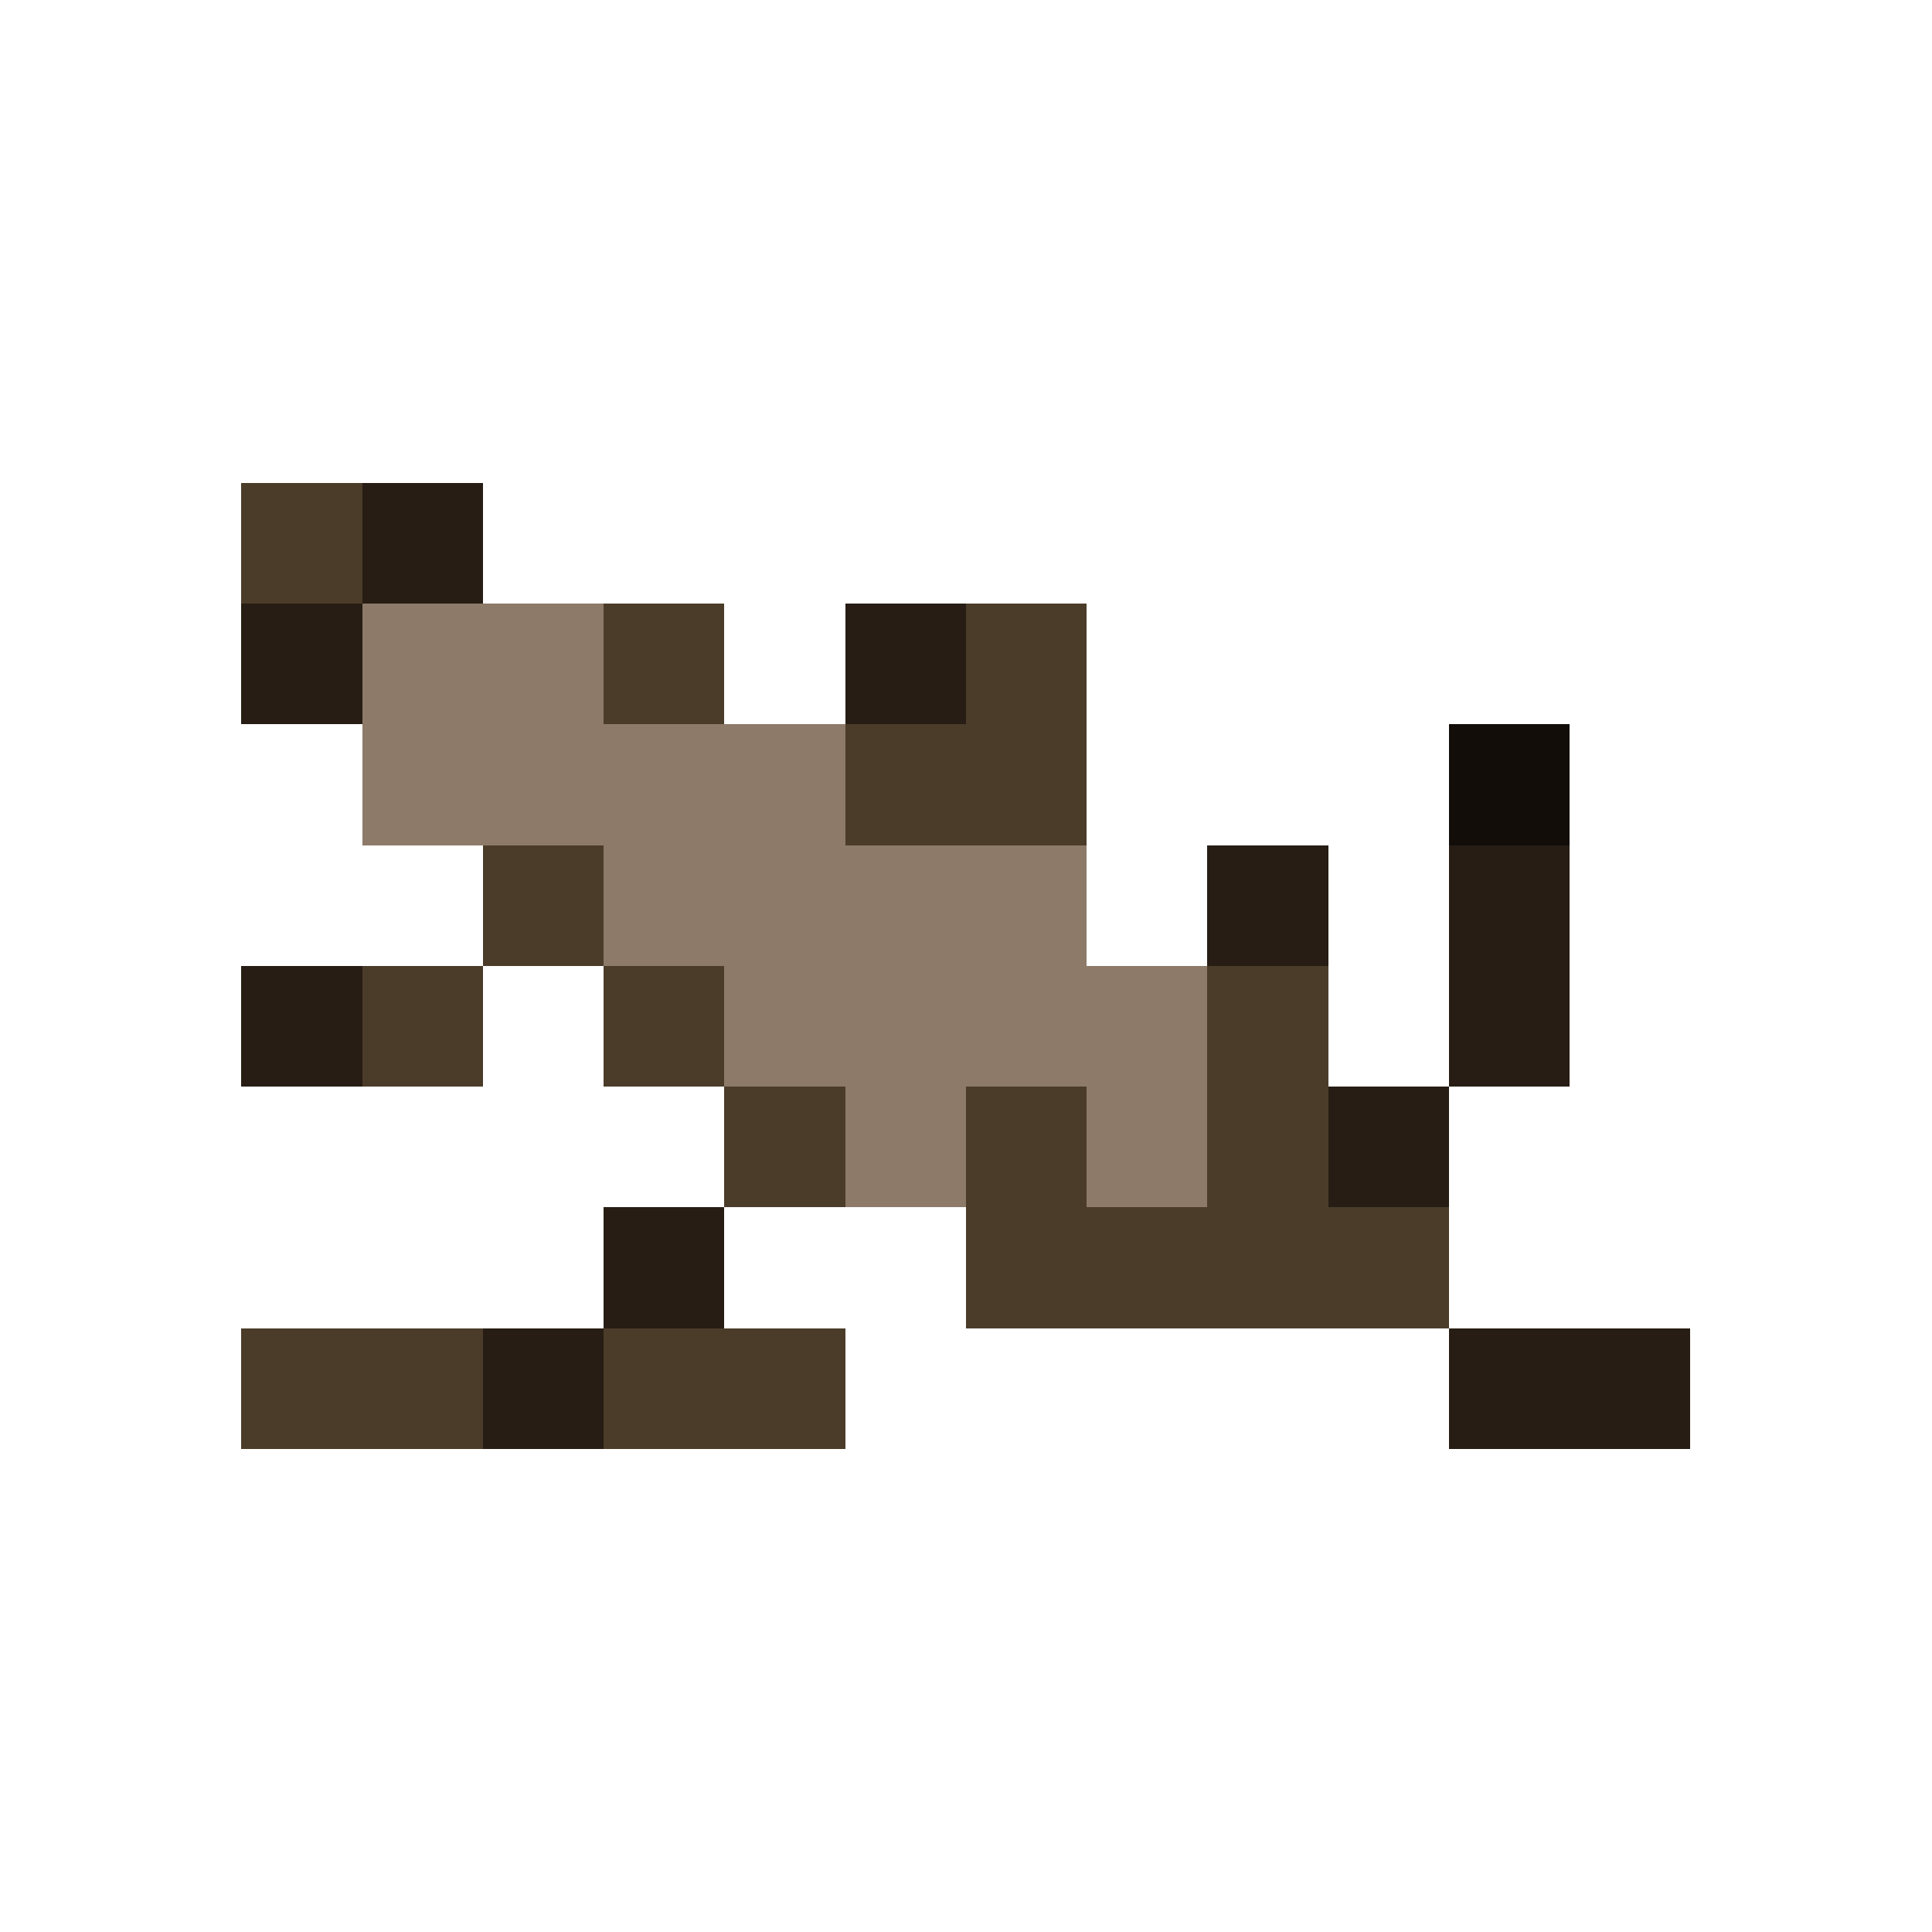
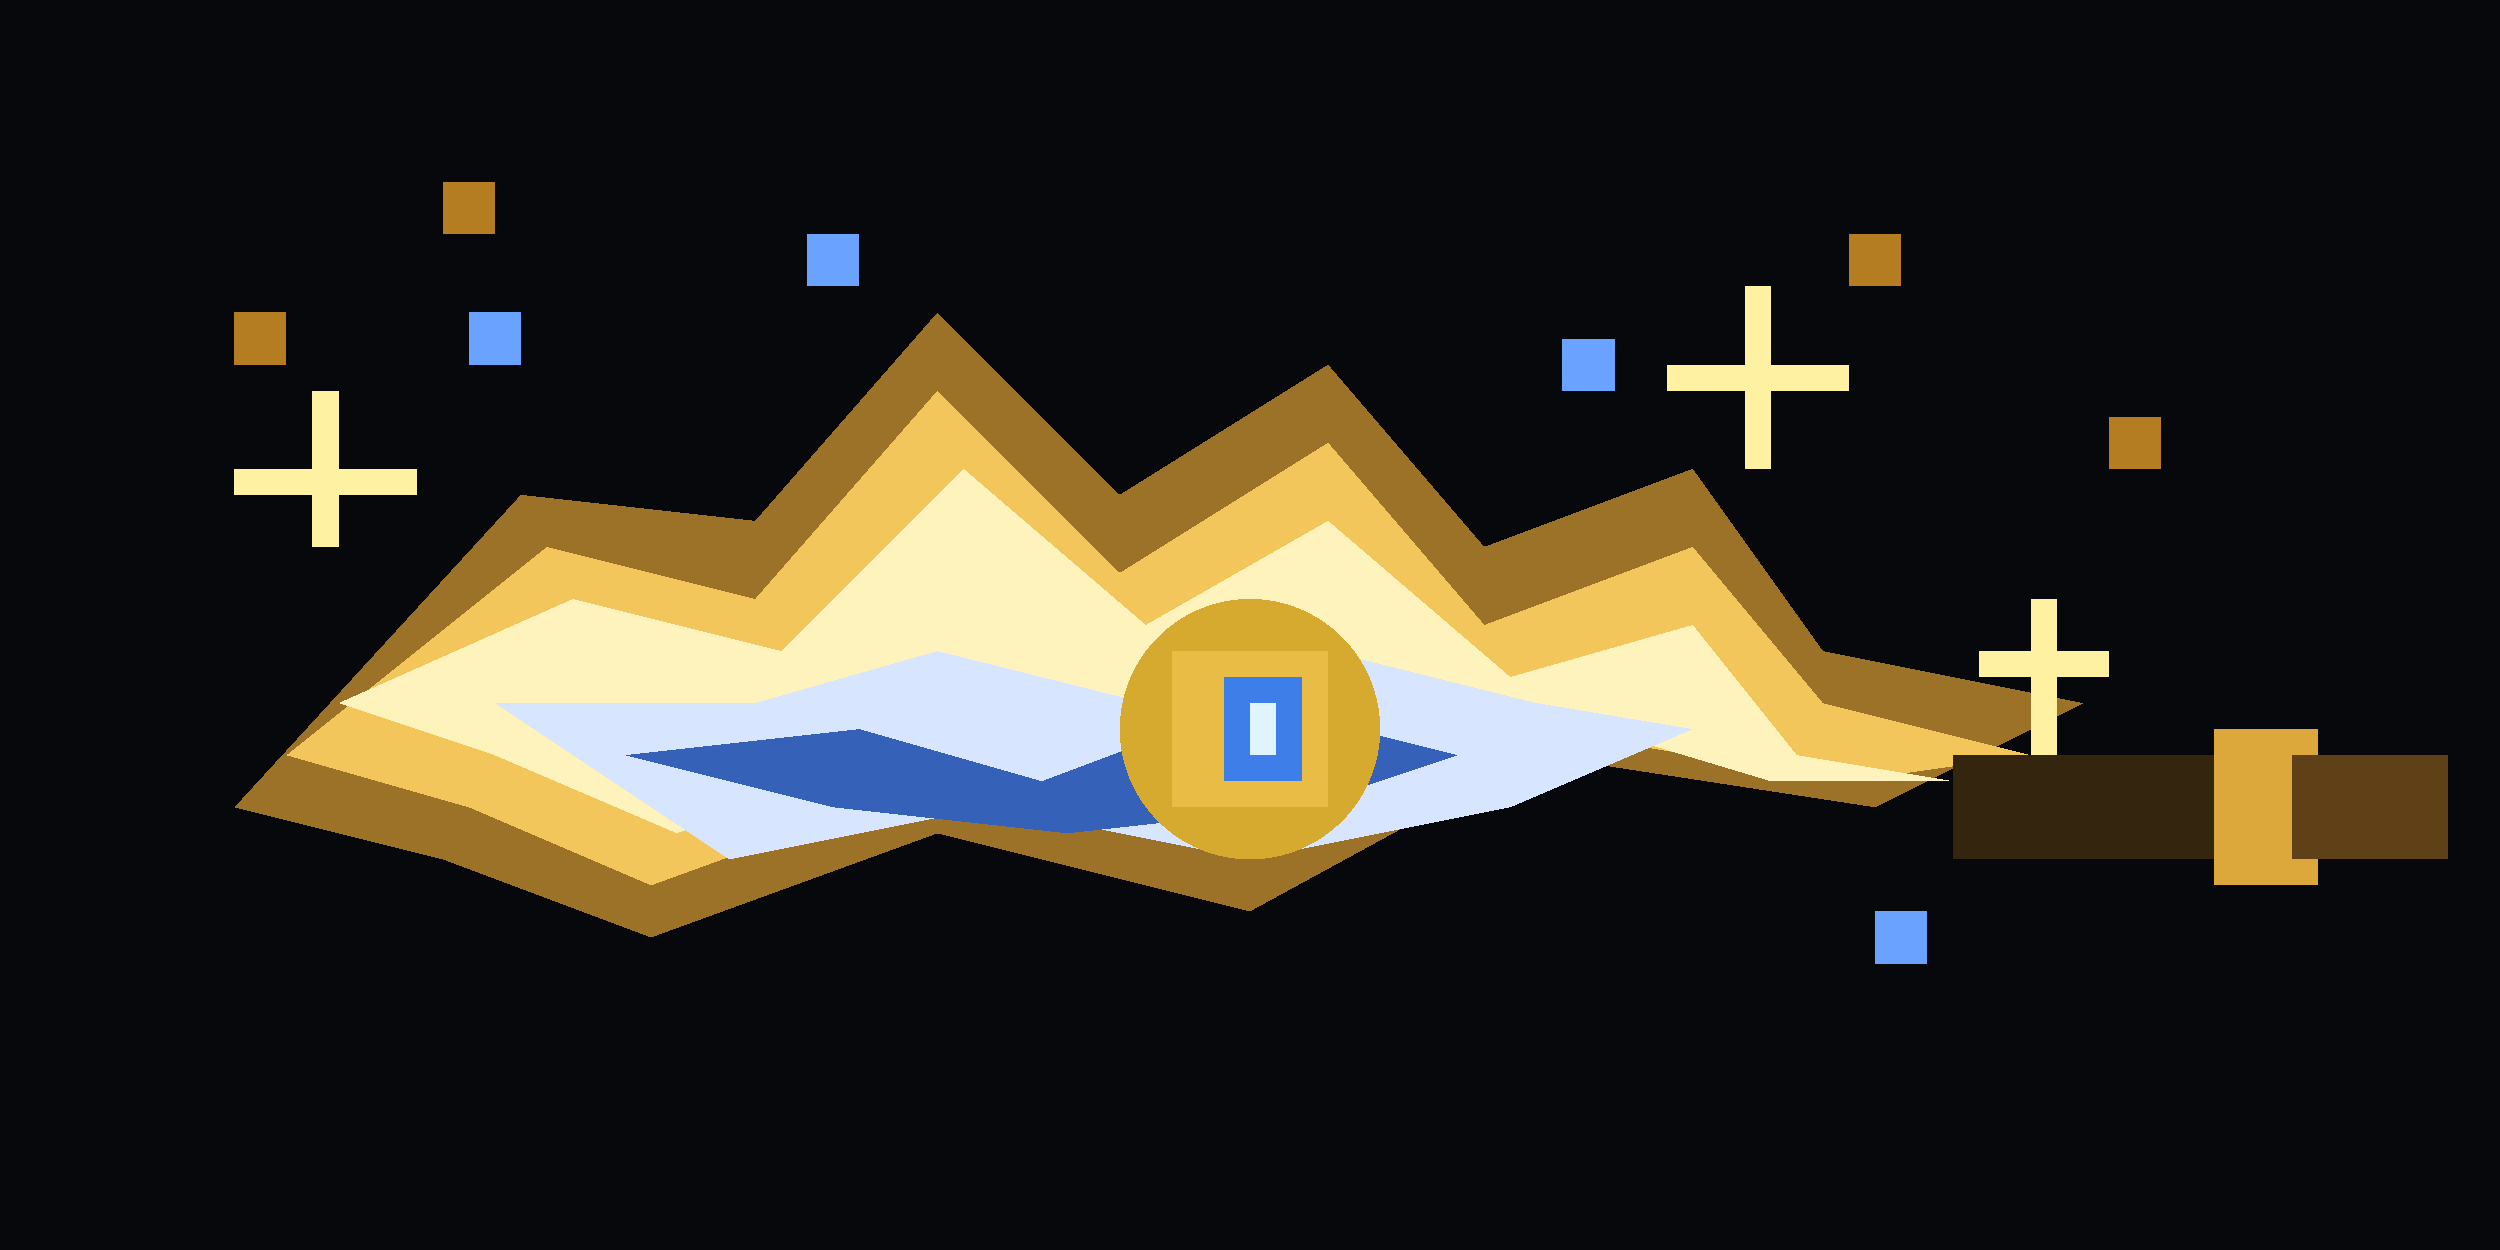
- <svg xmlns="http://www.w3.org/2000/svg" viewBox="0 0 16 16" shape-rendering="crispEdges">
-   <rect x="2" y="4" width="1" height="1" fill="#4b3c29" />
-   <rect x="3" y="4" width="1" height="1" fill="#271d14" />
-   <rect x="2" y="5" width="1" height="1" fill="#271d14" />
-   <rect x="3" y="5" width="2" height="1" fill="#8d7a69" />
-   <rect x="5" y="5" width="1" height="1" fill="#4b3c29" />
-   <rect x="7" y="5" width="1" height="1" fill="#271d14" />
-   <rect x="8" y="5" width="1" height="1" fill="#4b3c29" />
-   <rect x="3" y="6" width="4" height="1" fill="#8d7a69" />
-   <rect x="7" y="6" width="2" height="1" fill="#4b3c29" />
-   <rect x="12" y="6" width="1" height="1" fill="#130d0a" />
-   <rect x="4" y="7" width="1" height="1" fill="#4b3c29" />
-   <rect x="5" y="7" width="4" height="1" fill="#8d7a69" />
-   <rect x="10" y="7" width="1" height="1" fill="#271d14" />
-   <rect x="12" y="7" width="1" height="1" fill="#271d14" />
-   <rect x="2" y="8" width="1" height="1" fill="#271d14" />
-   <rect x="3" y="8" width="1" height="1" fill="#4b3c29" />
-   <rect x="5" y="8" width="1" height="1" fill="#4b3c29" />
-   <rect x="6" y="8" width="4" height="1" fill="#8d7a69" />
-   <rect x="10" y="8" width="1" height="1" fill="#4b3c29" />
-   <rect x="12" y="8" width="1" height="1" fill="#271d14" />
-   <rect x="6" y="9" width="1" height="1" fill="#4b3c29" />
-   <rect x="7" y="9" width="1" height="1" fill="#8d7a69" />
-   <rect x="8" y="9" width="1" height="1" fill="#4b3c29" />
-   <rect x="9" y="9" width="1" height="1" fill="#8d7a69" />
-   <rect x="10" y="9" width="1" height="1" fill="#4b3c29" />
-   <rect x="11" y="9" width="1" height="1" fill="#271d14" />
-   <rect x="5" y="10" width="1" height="1" fill="#271d14" />
-   <rect x="8" y="10" width="4" height="1" fill="#4b3c29" />
-   <rect x="2" y="11" width="2" height="1" fill="#4b3c29" />
-   <rect x="4" y="11" width="1" height="1" fill="#271d14" />
-   <rect x="5" y="11" width="2" height="1" fill="#4b3c29" />
-   <rect x="12" y="11" width="2" height="1" fill="#271d14" />
+ <svg xmlns="http://www.w3.org/2000/svg" viewBox="0 0 96 48" shape-rendering="crispEdges">
+   <rect width="96" height="48" fill="#07080b" />
+   <g fill="#b57d22">
+     <rect x="9" y="12" width="2" height="2" />
+     <rect x="17" y="7" width="2" height="2" />
+     <rect x="71" y="9" width="2" height="2" />
+     <rect x="81" y="16" width="2" height="2" />
+   </g>
+   <path d="M9 31 20 19 29 20 36 12 43 19 51 14 57 21 65 18 70 25 80 27 72 31 59 29 48 35 36 32 25 36 17 33Z" fill="#9c7128" />
+   <path d="M11 29 21 21 29 23 36 15 43 22 51 17 57 24 65 21 70 27 78 29 71 30 59 28 48 33 36 30 25 34 18 31Z" fill="#f2c65b" />
+   <path d="M13 27 22 23 30 25 37 18 44 24 51 20 58 26 65 24 69 29 75 30 68 30 58 27 48 31 37 28 26 32 19 29Z" fill="#fff3bd" />
+   <path d="M19 27 29 27 36 25 44 27 51 25 59 27 65 28 58 31 48 33 38 31 28 33Z" fill="#d8e5ff" />
+   <path d="M24 29 33 28 40 30 48 27 56 29 50 31 41 32 32 31Z" fill="#3561b8" />
+   <rect x="75" y="29" width="12" height="4" fill="#34250e" />
+   <rect x="85" y="28" width="4" height="6" fill="#dca83c" />
+   <rect x="88" y="29" width="6" height="4" fill="#604016" />
+   <circle cx="48" cy="28" r="5" fill="#d6a92f" />
+   <rect x="45" y="25" width="6" height="6" fill="#e9bd45" />
+   <rect x="47" y="26" width="3" height="4" fill="#3d7ee8" />
+   <rect x="48" y="27" width="1" height="2" fill="#dff4ff" />
+   <g fill="#fff1a2">
+     <rect x="12" y="15" width="1" height="6" />
+     <rect x="9" y="18" width="7" height="1" />
+     <rect x="67" y="11" width="1" height="7" />
+     <rect x="64" y="14" width="7" height="1" />
+     <rect x="78" y="23" width="1" height="6" />
+     <rect x="76" y="25" width="5" height="1" />
+   </g>
+   <g fill="#6aa2ff">
+     <rect x="18" y="12" width="2" height="2" />
+     <rect x="31" y="9" width="2" height="2" />
+     <rect x="60" y="13" width="2" height="2" />
+     <rect x="72" y="35" width="2" height="2" />
+   </g>
</svg>
